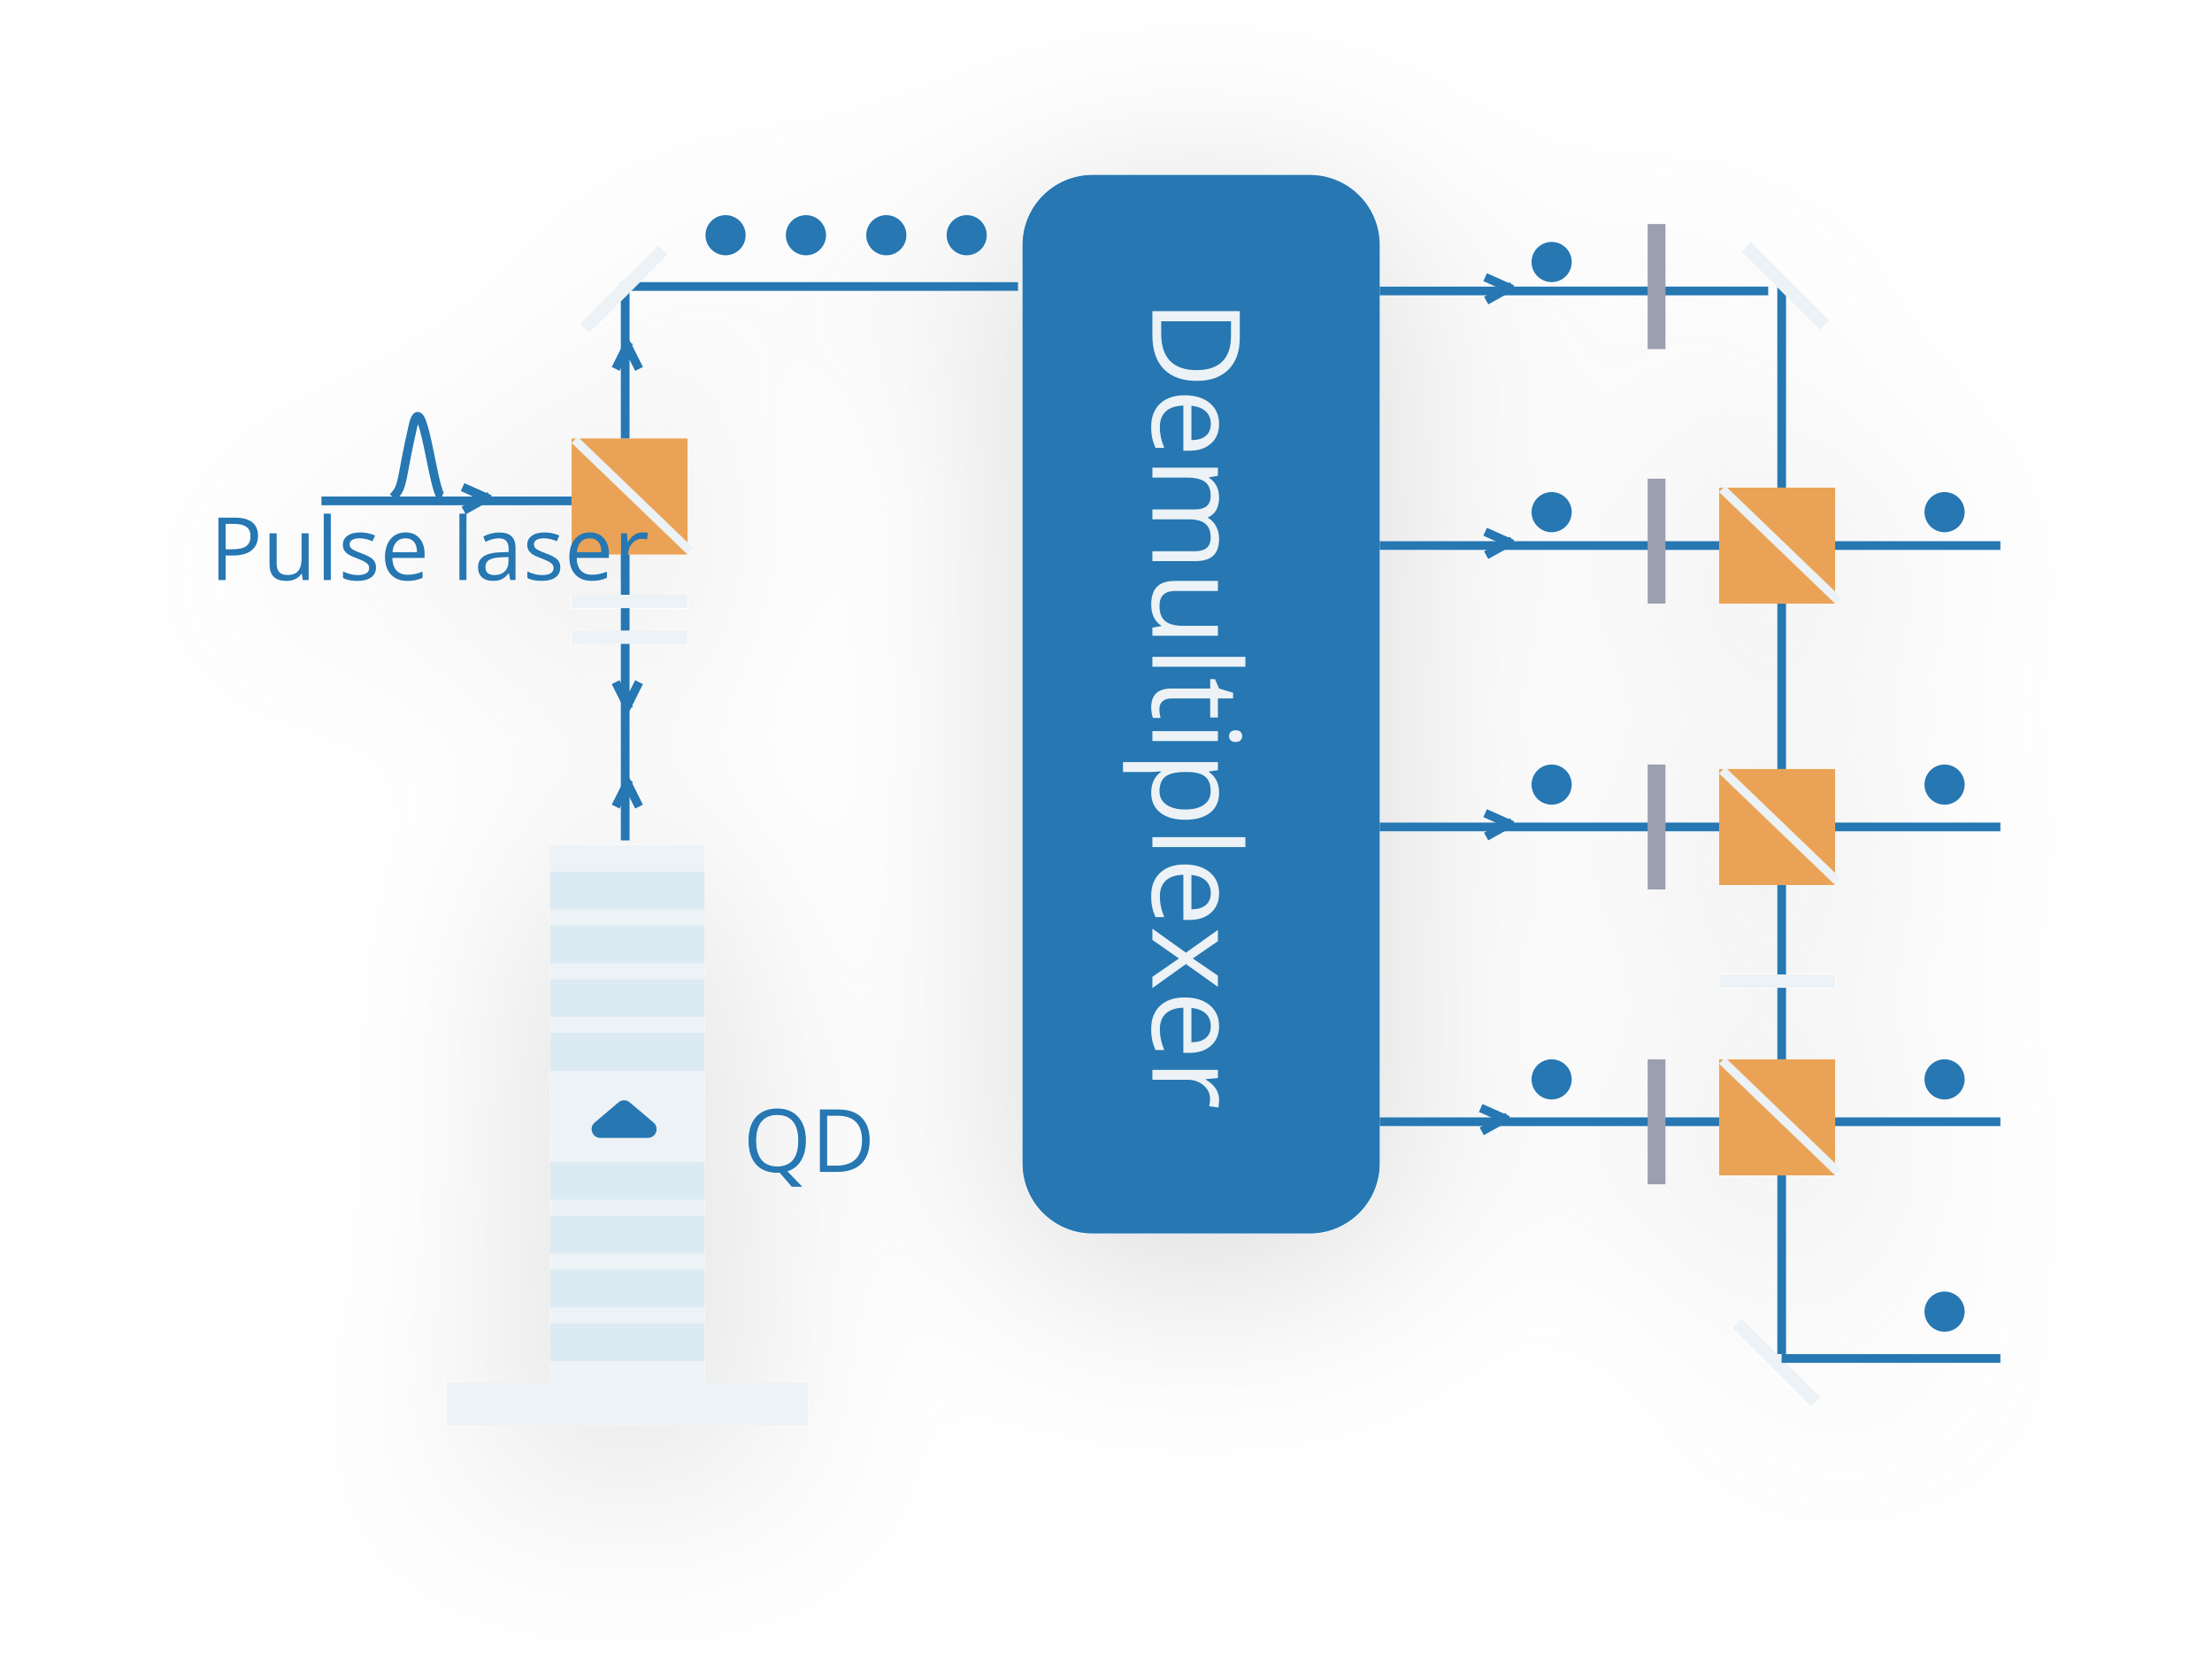
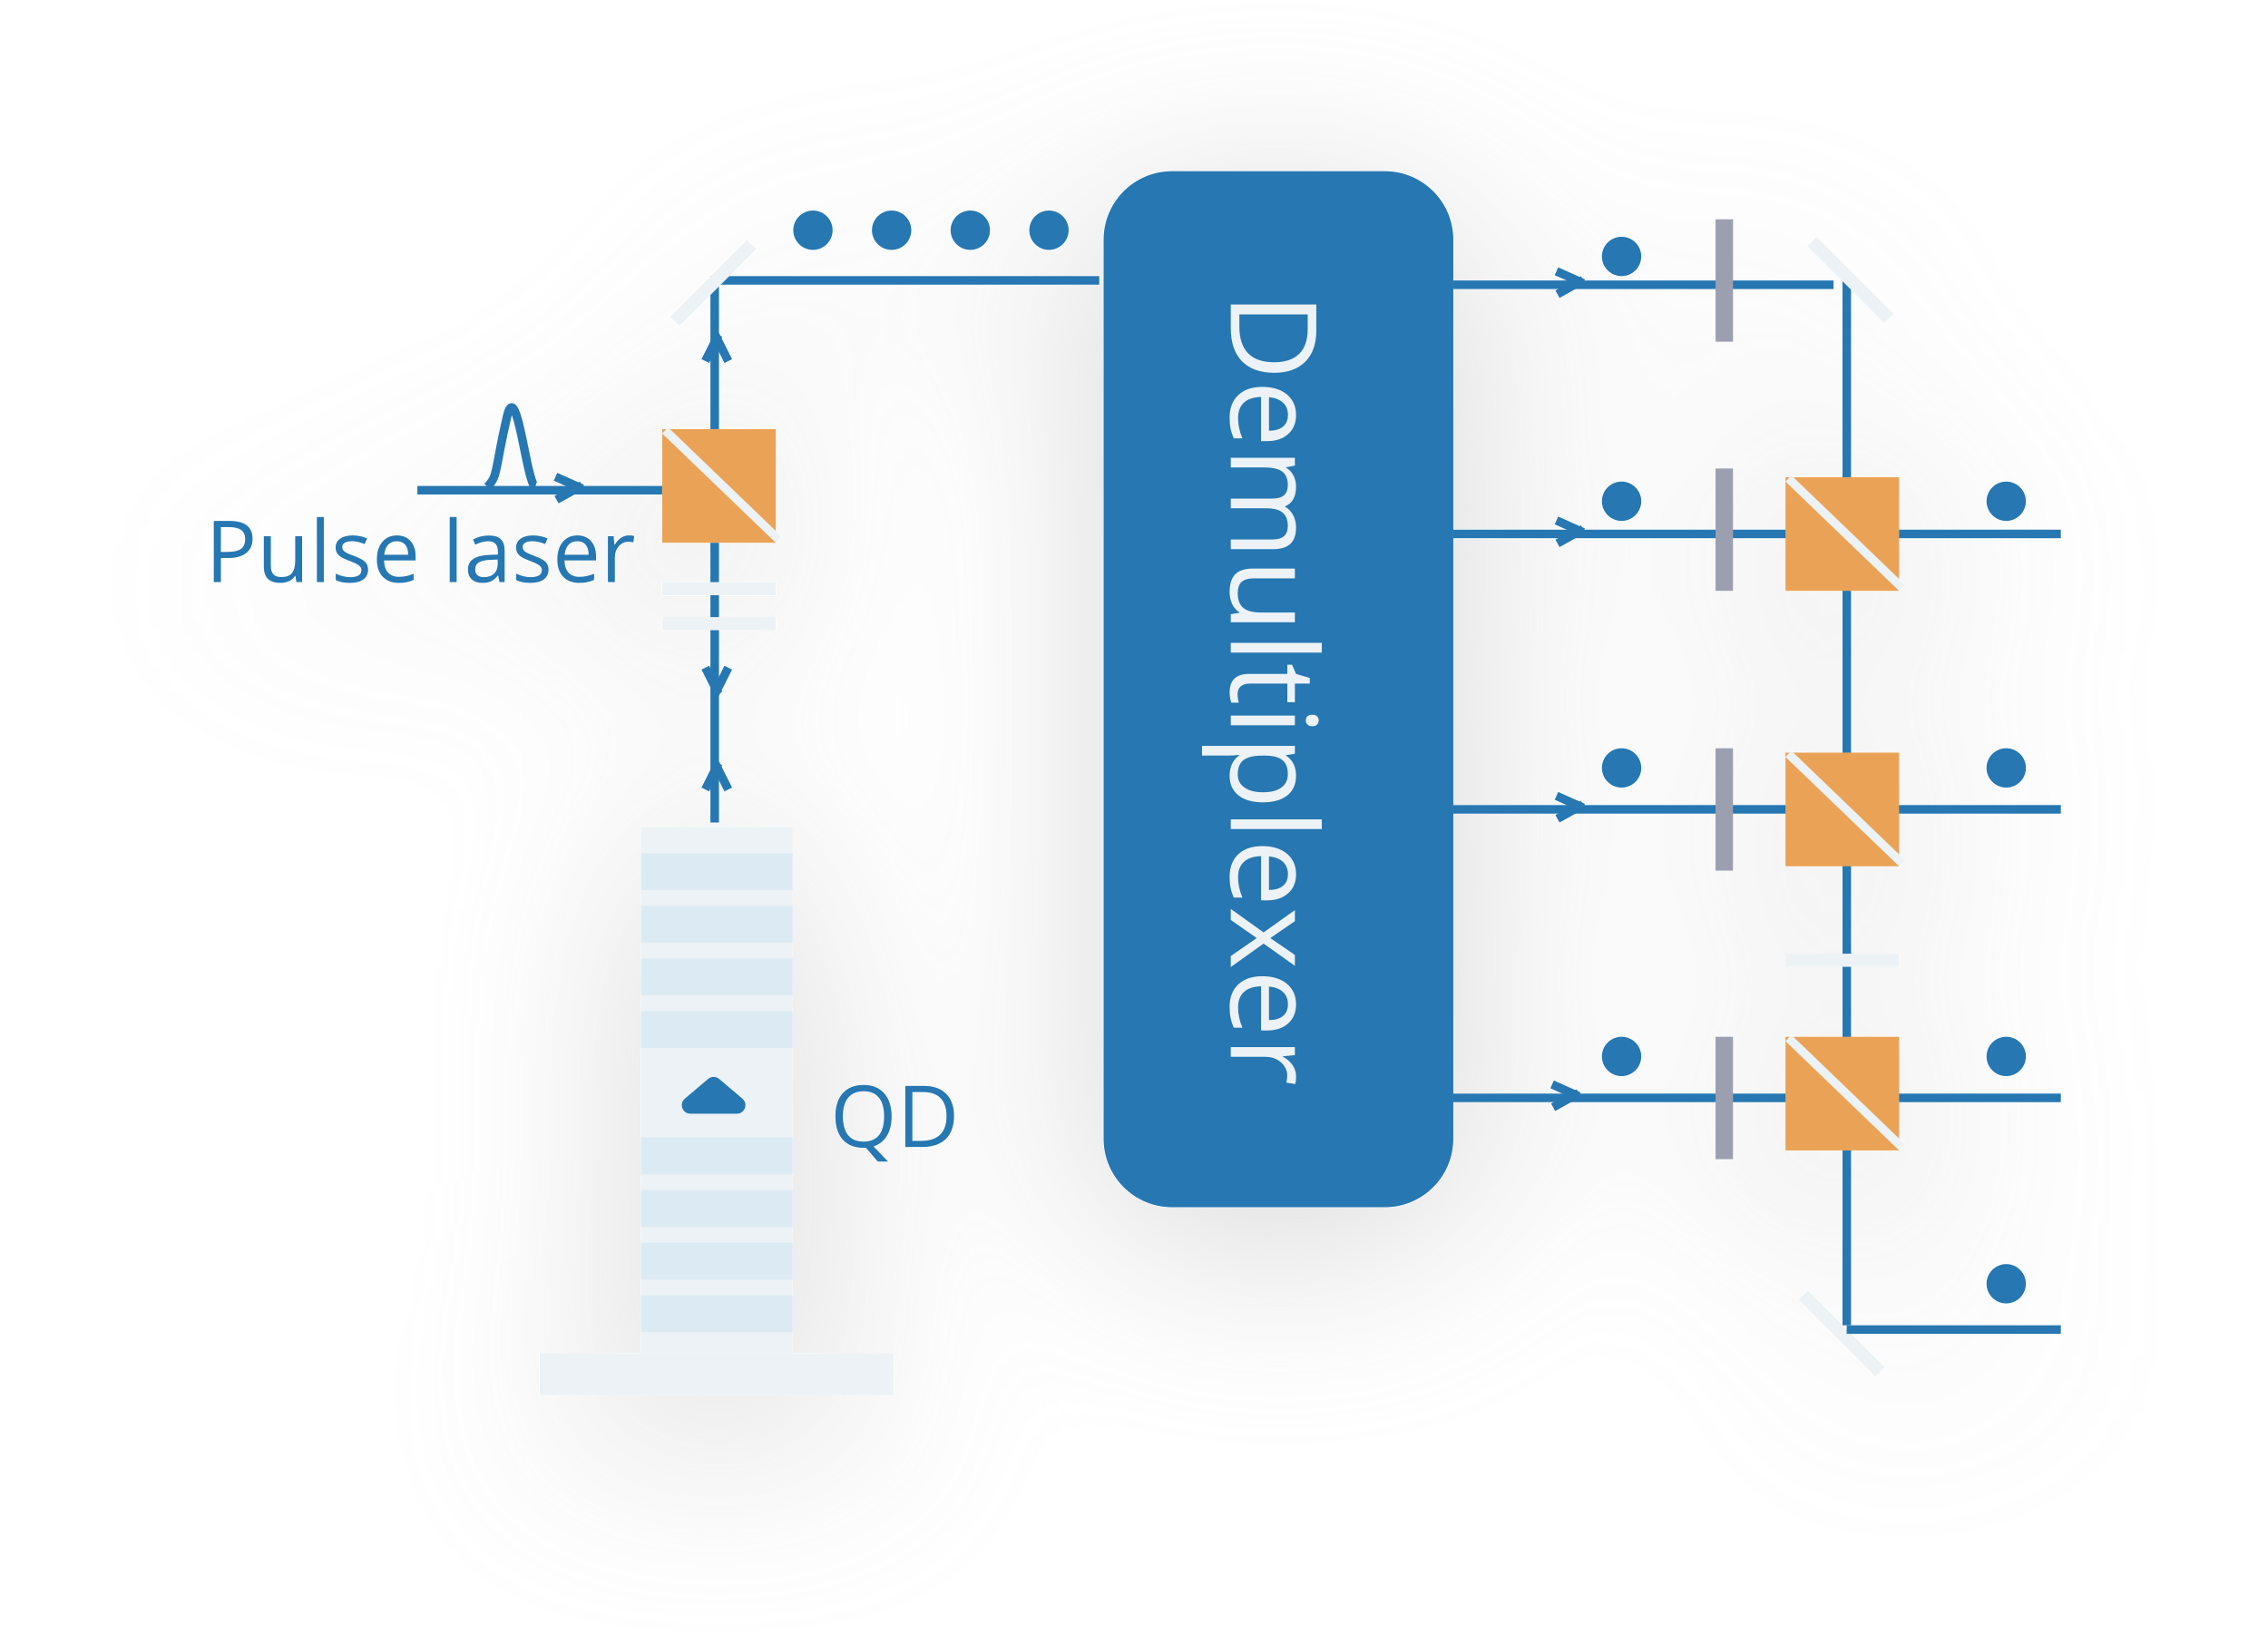
- <svg xmlns="http://www.w3.org/2000/svg" width="253" height="191" viewBox="0 0 253 191" fill="none">
-   <g filter="url(#filter0_d_447:524)">
-     <path d="M44.939 56.867C46.216 55.59 45.785 54.99 47.237 48.695C48.357 43.844 49.536 56.611 50.557 56.867" stroke="#2677B2" />
-     <rect x="62.887" y="96.607" width="17.729" height="61.475" fill="#ECF2F5" />
-     <rect x="62.887" y="99.681" width="17.729" height="4.303" fill="#47A0E1" fill-opacity="0.1" />
-     <rect x="62.887" y="105.828" width="17.729" height="4.303" fill="#47A0E1" fill-opacity="0.1" />
-     <rect x="62.887" y="111.976" width="17.729" height="4.303" fill="#47A0E1" fill-opacity="0.1" />
-     <rect x="62.887" y="118.123" width="17.729" height="4.303" fill="#47A0E1" fill-opacity="0.1" />
-     <rect x="62.887" y="132.877" width="17.729" height="4.303" fill="#47A0E1" fill-opacity="0.1" />
-     <rect x="62.887" y="139.025" width="17.729" height="4.303" fill="#47A0E1" fill-opacity="0.1" />
-     <rect x="62.887" y="145.172" width="17.729" height="4.303" fill="#47A0E1" fill-opacity="0.1" />
-     <rect x="62.887" y="151.32" width="17.729" height="4.303" fill="#47A0E1" fill-opacity="0.1" />
-     <path d="M70.736 126.049C71.109 125.732 71.656 125.732 72.029 126.049L74.741 128.348C75.451 128.95 75.026 130.111 74.095 130.111H68.67C67.739 130.111 67.314 128.95 68.024 128.348L70.736 126.049Z" fill="#2677B2" />
-     <rect x="51.068" y="158.082" width="41.368" height="4.918" fill="#ECF2F5" />
-     <rect x="65.368" y="50.132" width="13.279" height="13.279" fill="#EAA356" />
-     <line x1="65.715" y1="50.282" x2="78.993" y2="63.05" stroke="#ECF2F5" />
-     <circle cx="82.987" cy="26.895" r="2.298" fill="#2677B2" />
-     <circle cx="92.18" cy="26.895" r="2.298" fill="#2677B2" />
-     <circle cx="101.373" cy="26.895" r="2.298" fill="#2677B2" />
-     <circle cx="110.566" cy="26.895" r="2.298" fill="#2677B2" />
-     <circle cx="177.47" cy="29.959" r="2.298" fill="#2677B2" />
-     <circle cx="177.47" cy="58.559" r="2.298" fill="#2677B2" />
-     <circle cx="177.47" cy="89.713" r="2.298" fill="#2677B2" />
-     <circle cx="177.47" cy="123.42" r="2.298" fill="#2677B2" />
-     <circle cx="222.412" cy="58.559" r="2.298" fill="#2677B2" />
-     <circle cx="222.412" cy="89.713" r="2.298" fill="#2677B2" />
-     <circle cx="222.412" cy="123.42" r="2.298" fill="#2677B2" />
-     <circle cx="222.412" cy="149.977" r="2.298" fill="#2677B2" />
-     <rect width="12.711" height="1.532" transform="matrix(-0.707107 -0.707107 -0.707107 0.707107 208.225 159.731)" fill="#ECF2F5" />
-     <line x1="71.507" y1="96.096" x2="71.507" y2="63.411" stroke="#2677B2" />
-     <line x1="71.507" y1="50.132" x2="71.507" y2="32.257" stroke="#2677B2" />
-     <line x1="203.782" y1="154.829" x2="203.782" y2="32.768" stroke="#2677B2" />
-     <line x1="116.439" y1="32.757" x2="72.007" y2="32.757" stroke="#2677B2" />
-     <line x1="202.239" y1="33.268" x2="157.807" y2="33.268" stroke="#2677B2" />
-     <line x1="228.796" y1="62.379" x2="157.807" y2="62.379" stroke="#2677B2" />
-     <line x1="65.368" y1="57.271" x2="36.768" y2="57.271" stroke="#2677B2" />
-     <line x1="228.796" y1="94.554" x2="157.807" y2="94.554" stroke="#2677B2" />
-     <line x1="228.796" y1="128.261" x2="157.807" y2="128.261" stroke="#2677B2" />
-     <line x1="228.796" y1="155.329" x2="203.771" y2="155.329" stroke="#2677B2" />
-     <line x1="70.412" y1="77.998" x2="71.944" y2="81.062" stroke="#2677B2" />
-     <line y1="-0.5" x2="3.426" y2="-0.5" transform="matrix(-0.447214 0.894427 0.894427 0.447214 73.5393 78.2214)" stroke="#2677B2" />
-     <line y1="-0.5" x2="3.426" y2="-0.5" transform="matrix(0.447214 -0.894427 -0.894427 -0.447214 69.9644 92.0107)" stroke="#2677B2" />
-     <line x1="73.092" y1="92.234" x2="71.56" y2="89.17" stroke="#2677B2" />
-     <line y1="-0.5" x2="3.426" y2="-0.5" transform="matrix(0.447214 -0.894427 -0.894427 -0.447214 69.9644 41.9607)" stroke="#2677B2" />
-     <line x1="73.092" y1="42.184" x2="71.56" y2="39.12" stroke="#2677B2" />
-     <line y1="-0.5" x2="3.426" y2="-0.5" transform="matrix(0.91332 0.407243 0.407243 -0.91332 170.064 31.2357)" stroke="#2677B2" />
-     <line x1="169.979" y1="34.37" x2="172.973" y2="32.704" stroke="#2677B2" />
-     <line y1="-0.5" x2="3.426" y2="-0.5" transform="matrix(0.91332 0.407243 0.407243 -0.91332 170.064 60.3464)" stroke="#2677B2" />
-     <line x1="169.979" y1="63.481" x2="172.973" y2="61.815" stroke="#2677B2" />
-     <line y1="-0.5" x2="3.426" y2="-0.5" transform="matrix(0.91332 0.407243 0.407243 -0.91332 53.1107 55.2393)" stroke="#2677B2" />
-     <line x1="53.026" y1="58.374" x2="56.019" y2="56.708" stroke="#2677B2" />
-     <line y1="-0.5" x2="3.426" y2="-0.5" transform="matrix(0.91332 0.407243 0.407243 -0.91332 170.064 92.5214)" stroke="#2677B2" />
-     <line x1="169.979" y1="95.656" x2="172.973" y2="93.99" stroke="#2677B2" />
-     <line y1="-0.5" x2="3.426" y2="-0.5" transform="matrix(0.91332 0.407243 0.407243 -0.91332 169.554 126.229)" stroke="#2677B2" />
-     <line x1="169.469" y1="129.363" x2="172.462" y2="127.697" stroke="#2677B2" />
-     <rect x="116.95" y="20" width="40.857" height="121.039" rx="8" fill="#2677B2" />
-     <rect x="66.308" y="36.997" width="12.711" height="1.532" transform="rotate(-45 66.3082 36.9968)" fill="#ECF2F5" />
-     <rect x="196.621" y="55.75" width="13.279" height="13.279" fill="#EAA356" />
-     <line x1="196.968" y1="55.9" x2="210.247" y2="68.668" stroke="#ECF2F5" />
-     <rect x="196.621" y="87.925" width="13.279" height="13.279" fill="#EAA356" />
-     <line x1="196.968" y1="88.075" x2="210.247" y2="100.843" stroke="#ECF2F5" />
-     <rect x="196.621" y="121.121" width="13.279" height="13.279" fill="#EAA356" />
-     <line x1="196.968" y1="121.272" x2="210.247" y2="134.04" stroke="#ECF2F5" />
-     <rect x="65.368" y="72.093" width="13.279" height="1.532" fill="#ECF2F5" />
-     <rect x="196.621" y="111.418" width="13.279" height="1.532" fill="#ECF2F5" />
-     <rect x="65.368" y="68.007" width="13.279" height="1.532" fill="#ECF2F5" />
-     <rect width="12.711" height="1.532" transform="matrix(-0.707107 -0.707107 -0.707107 0.707107 209.246 36.6486)" fill="#ECF2F5" />
-     <rect x="188.45" y="25.618" width="2.043" height="14.3" fill="#9B9FB0" />
-     <rect x="188.45" y="54.729" width="2.043" height="14.3" fill="#9B9FB0" />
-     <rect x="188.45" y="87.414" width="2.043" height="14.3" fill="#9B9FB0" />
-     <rect x="188.45" y="121.121" width="2.043" height="14.3" fill="#9B9FB0" />
-     <path d="M29.508 61.266C29.508 61.989 29.26 62.546 28.766 62.936C28.274 63.324 27.569 63.517 26.651 63.517H25.811V66.325H24.981V59.186H26.832C28.616 59.186 29.508 59.88 29.508 61.266ZM25.811 62.804H26.559C27.294 62.804 27.826 62.686 28.155 62.448C28.484 62.21 28.648 61.83 28.648 61.306C28.648 60.834 28.494 60.482 28.185 60.251C27.875 60.02 27.394 59.904 26.739 59.904H25.811V62.804ZM31.646 60.973V64.445C31.646 64.881 31.746 65.207 31.944 65.422C32.143 65.636 32.454 65.744 32.877 65.744C33.437 65.744 33.845 65.591 34.102 65.285C34.363 64.979 34.493 64.479 34.493 63.786V60.973H35.304V66.325H34.635L34.518 65.607H34.474C34.308 65.871 34.077 66.073 33.78 66.213C33.487 66.353 33.152 66.423 32.774 66.423C32.123 66.423 31.635 66.268 31.31 65.959C30.987 65.65 30.826 65.155 30.826 64.474V60.973H31.646ZM37.838 66.325H37.027V58.727H37.838V66.325ZM43.009 64.865C43.009 65.363 42.823 65.747 42.452 66.017C42.081 66.288 41.56 66.423 40.89 66.423C40.18 66.423 39.627 66.31 39.23 66.086V65.334C39.487 65.464 39.762 65.567 40.055 65.641C40.351 65.716 40.636 65.754 40.909 65.754C41.332 65.754 41.658 65.687 41.886 65.553C42.114 65.417 42.227 65.21 42.227 64.933C42.227 64.725 42.136 64.548 41.954 64.401C41.775 64.251 41.423 64.076 40.899 63.874C40.401 63.688 40.047 63.527 39.835 63.39C39.627 63.251 39.47 63.093 39.366 62.917C39.265 62.741 39.215 62.531 39.215 62.287C39.215 61.851 39.392 61.507 39.747 61.257C40.102 61.003 40.589 60.876 41.207 60.876C41.783 60.876 42.346 60.993 42.897 61.227L42.608 61.886C42.071 61.665 41.585 61.554 41.148 61.554C40.764 61.554 40.475 61.615 40.279 61.735C40.084 61.856 39.986 62.022 39.986 62.233C39.986 62.376 40.022 62.498 40.094 62.599C40.169 62.7 40.287 62.796 40.45 62.888C40.613 62.979 40.925 63.111 41.388 63.283C42.023 63.514 42.45 63.747 42.672 63.981C42.897 64.216 43.009 64.51 43.009 64.865ZM46.593 66.423C45.802 66.423 45.177 66.182 44.718 65.7C44.262 65.218 44.034 64.549 44.034 63.693C44.034 62.831 44.246 62.145 44.669 61.638C45.095 61.13 45.667 60.876 46.383 60.876C47.053 60.876 47.584 61.097 47.975 61.54C48.365 61.979 48.56 62.56 48.56 63.283V63.796H44.874C44.89 64.424 45.048 64.901 45.348 65.226C45.65 65.552 46.075 65.715 46.622 65.715C47.198 65.715 47.768 65.594 48.331 65.353V66.076C48.045 66.2 47.773 66.288 47.516 66.34C47.262 66.395 46.954 66.423 46.593 66.423ZM46.373 61.554C45.943 61.554 45.6 61.694 45.343 61.974C45.089 62.254 44.939 62.642 44.894 63.136H47.691C47.691 62.626 47.578 62.235 47.35 61.965C47.122 61.691 46.796 61.554 46.373 61.554ZM53.355 66.325H52.545V58.727H53.355V66.325ZM58.365 66.325L58.204 65.563H58.165C57.898 65.899 57.631 66.126 57.364 66.247C57.101 66.364 56.77 66.423 56.373 66.423C55.842 66.423 55.426 66.286 55.123 66.013C54.824 65.739 54.674 65.35 54.674 64.846C54.674 63.765 55.538 63.198 57.267 63.146L58.175 63.117V62.785C58.175 62.365 58.084 62.056 57.901 61.857C57.722 61.655 57.434 61.554 57.037 61.554C56.591 61.554 56.087 61.691 55.523 61.965L55.274 61.344C55.538 61.201 55.826 61.089 56.139 61.008C56.454 60.926 56.77 60.886 57.086 60.886C57.724 60.886 58.196 61.027 58.502 61.31C58.811 61.594 58.966 62.048 58.966 62.673V66.325H58.365ZM56.534 65.754C57.039 65.754 57.434 65.615 57.721 65.339C58.01 65.062 58.155 64.675 58.155 64.177V63.693L57.345 63.727C56.7 63.75 56.235 63.851 55.948 64.03C55.665 64.206 55.523 64.481 55.523 64.855C55.523 65.148 55.611 65.371 55.787 65.524C55.966 65.677 56.215 65.754 56.534 65.754ZM64.093 64.865C64.093 65.363 63.907 65.747 63.536 66.017C63.165 66.288 62.644 66.423 61.974 66.423C61.264 66.423 60.711 66.31 60.313 66.086V65.334C60.571 65.464 60.846 65.567 61.139 65.641C61.435 65.716 61.72 65.754 61.993 65.754C62.416 65.754 62.742 65.687 62.97 65.553C63.198 65.417 63.312 65.21 63.312 64.933C63.312 64.725 63.22 64.548 63.038 64.401C62.859 64.251 62.508 64.076 61.983 63.874C61.485 63.688 61.13 63.527 60.919 63.39C60.711 63.251 60.554 63.093 60.45 62.917C60.349 62.741 60.299 62.531 60.299 62.287C60.299 61.851 60.476 61.507 60.831 61.257C61.186 61.003 61.672 60.876 62.291 60.876C62.867 60.876 63.43 60.993 63.98 61.227L63.692 61.886C63.155 61.665 62.669 61.554 62.232 61.554C61.848 61.554 61.559 61.615 61.363 61.735C61.168 61.856 61.07 62.022 61.07 62.233C61.07 62.376 61.106 62.498 61.178 62.599C61.253 62.7 61.371 62.796 61.534 62.888C61.697 62.979 62.009 63.111 62.472 63.283C63.106 63.514 63.535 63.747 63.756 63.981C63.98 64.216 64.093 64.51 64.093 64.865ZM67.677 66.423C66.886 66.423 66.261 66.182 65.802 65.7C65.346 65.218 65.118 64.549 65.118 63.693C65.118 62.831 65.33 62.145 65.753 61.638C66.179 61.13 66.751 60.876 67.467 60.876C68.137 60.876 68.668 61.097 69.059 61.54C69.449 61.979 69.644 62.56 69.644 63.283V63.796H65.958C65.974 64.424 66.132 64.901 66.432 65.226C66.734 65.552 67.159 65.715 67.706 65.715C68.282 65.715 68.852 65.594 69.415 65.353V66.076C69.129 66.2 68.857 66.288 68.6 66.34C68.346 66.395 68.038 66.423 67.677 66.423ZM67.457 61.554C67.027 61.554 66.684 61.694 66.427 61.974C66.173 62.254 66.023 62.642 65.978 63.136H68.775C68.775 62.626 68.662 62.235 68.434 61.965C68.206 61.691 67.88 61.554 67.457 61.554ZM73.473 60.876C73.71 60.876 73.924 60.895 74.112 60.934L74 61.686C73.779 61.638 73.583 61.613 73.414 61.613C72.981 61.613 72.61 61.789 72.301 62.14C71.995 62.492 71.842 62.93 71.842 63.454V66.325H71.031V60.973H71.7L71.793 61.965H71.832C72.031 61.616 72.27 61.348 72.55 61.159C72.83 60.97 73.137 60.876 73.473 60.876Z" fill="#2677B2" />
-     <path d="M92.178 130.421C92.178 131.336 91.994 132.096 91.626 132.701C91.258 133.307 90.739 133.717 90.068 133.932L91.768 135.699H90.561L89.17 134.088L88.901 134.098C87.85 134.098 87.038 133.777 86.465 133.136C85.895 132.491 85.61 131.583 85.61 130.411C85.61 129.249 85.897 128.349 86.47 127.711C87.043 127.07 87.856 126.749 88.911 126.749C89.936 126.749 90.737 127.075 91.314 127.726C91.89 128.377 92.178 129.275 92.178 130.421ZM86.489 130.421C86.489 131.388 86.694 132.122 87.105 132.623C87.518 133.121 88.117 133.37 88.901 133.37C89.692 133.37 90.29 133.121 90.693 132.623C91.097 132.125 91.299 131.391 91.299 130.421C91.299 129.461 91.097 128.733 90.693 128.238C90.293 127.74 89.699 127.491 88.911 127.491C88.12 127.491 87.518 127.742 87.105 128.243C86.694 128.741 86.489 129.467 86.489 130.421ZM99.473 130.362C99.473 131.541 99.152 132.442 98.511 133.067C97.873 133.689 96.953 134 95.752 134H93.774V126.861H95.962C97.072 126.861 97.935 127.169 98.55 127.784C99.165 128.399 99.473 129.259 99.473 130.362ZM98.594 130.392C98.594 129.461 98.359 128.759 97.891 128.287C97.425 127.815 96.732 127.579 95.811 127.579H94.605V133.282H95.615C96.605 133.282 97.349 133.04 97.847 132.555C98.345 132.066 98.594 131.345 98.594 130.392Z" fill="#2677B2" />
-     <path d="M136.9 43.551C135.25 43.551 133.988 43.102 133.113 42.204C132.242 41.311 131.807 40.023 131.807 38.342V35.573H141.801V38.636C141.801 40.19 141.371 41.398 140.509 42.259C139.648 43.12 138.445 43.551 136.9 43.551ZM136.859 42.32C138.162 42.32 139.144 41.992 139.805 41.336C140.466 40.684 140.796 39.714 140.796 38.424V36.736H132.812V38.151C132.812 39.536 133.152 40.577 133.831 41.275C134.514 41.972 135.524 42.32 136.859 42.32ZM131.67 48.78C131.67 47.673 132.008 46.798 132.682 46.155C133.357 45.517 134.293 45.198 135.492 45.198C136.699 45.198 137.659 45.495 138.37 46.087C139.081 46.684 139.436 47.484 139.436 48.486C139.436 49.425 139.126 50.168 138.506 50.715C137.891 51.262 137.078 51.535 136.066 51.535H135.348V46.374C134.469 46.397 133.801 46.618 133.345 47.037C132.889 47.461 132.662 48.056 132.662 48.821C132.662 49.628 132.83 50.426 133.167 51.214H132.156C131.983 50.813 131.86 50.432 131.787 50.072C131.709 49.717 131.67 49.286 131.67 48.78ZM138.486 48.473C138.486 47.871 138.29 47.39 137.898 47.03C137.506 46.675 136.964 46.465 136.271 46.401V50.319C136.986 50.319 137.533 50.159 137.912 49.84C138.294 49.521 138.486 49.065 138.486 48.473ZM131.807 63.026H136.681C137.278 63.026 137.725 62.899 138.021 62.644C138.322 62.389 138.472 61.992 138.472 61.454C138.472 60.748 138.269 60.226 137.864 59.889C137.458 59.551 136.834 59.383 135.991 59.383H131.807V58.248H136.681C137.278 58.248 137.725 58.121 138.021 57.865C138.322 57.61 138.472 57.211 138.472 56.669C138.472 55.958 138.258 55.436 137.83 55.104C137.406 54.776 136.708 54.611 135.738 54.611H131.807V53.477H139.299V54.4L138.274 54.584V54.639C138.639 54.853 138.923 55.154 139.128 55.541C139.333 55.933 139.436 56.371 139.436 56.854C139.436 58.025 139.012 58.791 138.165 59.151V59.205C138.556 59.428 138.866 59.752 139.094 60.176C139.322 60.6 139.436 61.083 139.436 61.625C139.436 62.473 139.217 63.106 138.78 63.526C138.347 63.949 137.652 64.161 136.695 64.161H131.807V63.026ZM139.299 67.572H134.439C133.828 67.572 133.373 67.711 133.072 67.989C132.771 68.267 132.621 68.703 132.621 69.295C132.621 70.079 132.835 70.651 133.263 71.011C133.692 71.375 134.391 71.558 135.362 71.558H139.299V72.692H131.807V71.756L132.812 71.592V71.53C132.443 71.298 132.16 70.974 131.964 70.56C131.768 70.15 131.67 69.68 131.67 69.151C131.67 68.24 131.887 67.556 132.32 67.101C132.753 66.65 133.445 66.424 134.398 66.424H139.299V67.572ZM131.807 76.24V75.106H142.444V76.24H131.807ZM132.607 81.067C132.607 81.267 132.621 81.461 132.648 81.648C132.68 81.834 132.712 81.983 132.744 82.092H131.875C131.816 81.969 131.768 81.787 131.732 81.545C131.691 81.308 131.67 81.094 131.67 80.903C131.67 79.453 132.434 78.729 133.96 78.729H138.417V77.655H138.964L139.436 78.729L141.036 79.207V79.863H139.299V82.037H138.417V79.863H134.008C133.557 79.863 133.211 79.971 132.969 80.185C132.728 80.399 132.607 80.693 132.607 81.067ZM131.807 84.731V83.596H139.299V84.731H131.807ZM141.33 83.5C141.589 83.5 141.778 83.564 141.897 83.692C142.02 83.819 142.082 83.979 142.082 84.17C142.082 84.352 142.02 84.51 141.897 84.642C141.774 84.774 141.585 84.84 141.33 84.84C141.074 84.84 140.883 84.774 140.755 84.642C140.632 84.51 140.571 84.352 140.571 84.17C140.571 83.979 140.632 83.819 140.755 83.692C140.883 83.564 141.074 83.5 141.33 83.5ZM131.67 90.623C131.67 90.135 131.759 89.689 131.937 89.283C132.119 88.882 132.397 88.545 132.771 88.272V88.19C132.333 88.244 131.919 88.272 131.527 88.272H128.444V87.137H139.299V88.06L138.274 88.217V88.272C138.684 88.563 138.98 88.903 139.163 89.29C139.345 89.677 139.436 90.122 139.436 90.623C139.436 91.617 139.097 92.382 138.417 92.92C137.738 93.462 136.786 93.734 135.56 93.734C134.33 93.734 133.373 93.458 132.689 92.906C132.01 92.359 131.67 91.598 131.67 90.623ZM138.472 90.459C138.472 89.694 138.26 89.14 137.836 88.798C137.413 88.456 136.738 88.281 135.813 88.272H135.56C134.507 88.272 133.753 88.447 133.297 88.798C132.846 89.149 132.621 89.712 132.621 90.486C132.621 91.134 132.883 91.639 133.407 92.004C133.931 92.373 134.653 92.558 135.574 92.558C136.508 92.558 137.223 92.373 137.72 92.004C138.222 91.639 138.472 91.124 138.472 90.459ZM131.807 96.858V95.723H142.444V96.858H131.807ZM131.67 102.429C131.67 101.321 132.008 100.446 132.682 99.804C133.357 99.166 134.293 98.847 135.492 98.847C136.699 98.847 137.659 99.143 138.37 99.736C139.081 100.332 139.436 101.132 139.436 102.135C139.436 103.074 139.126 103.817 138.506 104.363C137.891 104.91 137.078 105.184 136.066 105.184H135.348V100.023C134.469 100.045 133.801 100.266 133.345 100.686C132.889 101.109 132.662 101.704 132.662 102.47C132.662 103.276 132.83 104.074 133.167 104.862H132.156C131.983 104.461 131.86 104.081 131.787 103.721C131.709 103.365 131.67 102.935 131.67 102.429ZM138.486 102.121C138.486 101.52 138.29 101.039 137.898 100.679C137.506 100.323 136.964 100.114 136.271 100.05V103.967C136.986 103.967 137.533 103.807 137.912 103.488C138.294 103.169 138.486 102.714 138.486 102.121ZM135.642 108.93L139.299 106.325V107.617L136.428 109.593L139.299 111.562V112.84L135.642 110.235L131.807 112.977V111.692L134.842 109.593L131.807 107.474V106.189L135.642 108.93ZM131.67 117.632C131.67 116.525 132.008 115.65 132.682 115.007C133.357 114.369 134.293 114.05 135.492 114.05C136.699 114.05 137.659 114.346 138.37 114.939C139.081 115.536 139.436 116.335 139.436 117.338C139.436 118.277 139.126 119.02 138.506 119.567C137.891 120.113 137.078 120.387 136.066 120.387H135.348V115.226C134.469 115.248 133.801 115.47 133.345 115.889C132.889 116.313 132.662 116.907 132.662 117.673C132.662 118.48 132.83 119.277 133.167 120.066H132.156C131.983 119.664 131.86 119.284 131.787 118.924C131.709 118.568 131.67 118.138 131.67 117.632ZM138.486 117.324C138.486 116.723 138.29 116.242 137.898 115.882C137.506 115.526 136.964 115.317 136.271 115.253V119.17C136.986 119.17 137.533 119.011 137.912 118.692C138.294 118.373 138.486 117.917 138.486 117.324ZM139.436 125.746C139.436 126.079 139.409 126.377 139.354 126.642L138.301 126.484C138.37 126.175 138.404 125.901 138.404 125.664C138.404 125.058 138.158 124.539 137.666 124.106C137.173 123.677 136.56 123.463 135.827 123.463H131.807V122.328H139.299V123.265L137.912 123.395V123.449C138.399 123.727 138.775 124.062 139.04 124.454C139.304 124.846 139.436 125.277 139.436 125.746Z" fill="#ECF2F5" />
+ <svg xmlns="http://www.w3.org/2000/svg" width="265" height="191" viewBox="0 0 265 191" fill="none">
+   <g filter="url(#filter0_d_447_524)">
+     <path d="M56.939 56.867C58.216 55.59 57.785 54.99 59.237 48.695C60.357 43.844 61.536 56.611 62.557 56.867" stroke="#2677B2" />
+     <rect x="74.887" y="96.607" width="17.729" height="61.475" fill="#ECF2F5" />
+     <rect x="74.887" y="99.681" width="17.729" height="4.303" fill="#47A0E1" fill-opacity="0.1" />
+     <rect x="74.887" y="105.828" width="17.729" height="4.303" fill="#47A0E1" fill-opacity="0.1" />
+     <rect x="74.887" y="111.976" width="17.729" height="4.303" fill="#47A0E1" fill-opacity="0.1" />
+     <rect x="74.887" y="118.123" width="17.729" height="4.303" fill="#47A0E1" fill-opacity="0.1" />
+     <rect x="74.887" y="132.877" width="17.729" height="4.303" fill="#47A0E1" fill-opacity="0.1" />
+     <rect x="74.887" y="139.025" width="17.729" height="4.303" fill="#47A0E1" fill-opacity="0.1" />
+     <rect x="74.887" y="145.172" width="17.729" height="4.303" fill="#47A0E1" fill-opacity="0.1" />
+     <rect x="74.887" y="151.32" width="17.729" height="4.303" fill="#47A0E1" fill-opacity="0.1" />
+     <path d="M82.736 126.049C83.109 125.732 83.656 125.732 84.029 126.049L86.741 128.348C87.451 128.95 87.026 130.111 86.095 130.111H80.67C79.739 130.111 79.314 128.95 80.024 128.348L82.736 126.049Z" fill="#2677B2" />
+     <rect x="63.068" y="158.082" width="41.368" height="4.918" fill="#ECF2F5" />
+     <rect x="77.368" y="50.132" width="13.279" height="13.279" fill="#EAA356" />
+     <line x1="77.715" y1="50.282" x2="90.993" y2="63.05" stroke="#ECF2F5" />
+     <circle cx="94.987" cy="26.895" r="2.298" fill="#2677B2" />
+     <circle cx="104.18" cy="26.895" r="2.298" fill="#2677B2" />
+     <circle cx="113.373" cy="26.895" r="2.298" fill="#2677B2" />
+     <circle cx="122.566" cy="26.895" r="2.298" fill="#2677B2" />
+     <circle cx="189.47" cy="29.959" r="2.298" fill="#2677B2" />
+     <circle cx="189.47" cy="58.559" r="2.298" fill="#2677B2" />
+     <circle cx="189.47" cy="89.713" r="2.298" fill="#2677B2" />
+     <circle cx="189.47" cy="123.42" r="2.298" fill="#2677B2" />
+     <circle cx="234.412" cy="58.559" r="2.298" fill="#2677B2" />
+     <circle cx="234.412" cy="89.713" r="2.298" fill="#2677B2" />
+     <circle cx="234.412" cy="123.42" r="2.298" fill="#2677B2" />
+     <circle cx="234.412" cy="149.977" r="2.298" fill="#2677B2" />
+     <rect width="12.711" height="1.532" transform="matrix(-0.707107 -0.707107 -0.707107 0.707107 220.225 159.731)" fill="#ECF2F5" />
+     <line x1="83.507" y1="96.096" x2="83.507" y2="63.411" stroke="#2677B2" />
+     <line x1="83.507" y1="50.132" x2="83.507" y2="32.257" stroke="#2677B2" />
+     <line x1="215.782" y1="154.829" x2="215.782" y2="32.768" stroke="#2677B2" />
+     <line x1="128.439" y1="32.757" x2="84.007" y2="32.757" stroke="#2677B2" />
+     <line x1="214.239" y1="33.268" x2="169.807" y2="33.268" stroke="#2677B2" />
+     <line x1="240.796" y1="62.379" x2="169.807" y2="62.379" stroke="#2677B2" />
+     <line x1="77.368" y1="57.271" x2="48.768" y2="57.271" stroke="#2677B2" />
+     <line x1="240.796" y1="94.554" x2="169.807" y2="94.554" stroke="#2677B2" />
+     <line x1="240.796" y1="128.261" x2="169.807" y2="128.261" stroke="#2677B2" />
+     <line x1="240.796" y1="155.329" x2="215.771" y2="155.329" stroke="#2677B2" />
+     <line x1="82.412" y1="77.998" x2="83.944" y2="81.062" stroke="#2677B2" />
+     <line y1="-0.5" x2="3.426" y2="-0.5" transform="matrix(-0.447214 0.894427 0.894427 0.447214 85.5393 78.2214)" stroke="#2677B2" />
+     <line y1="-0.5" x2="3.426" y2="-0.5" transform="matrix(0.447214 -0.894427 -0.894427 -0.447214 81.9644 92.0107)" stroke="#2677B2" />
+     <line x1="85.092" y1="92.234" x2="83.56" y2="89.17" stroke="#2677B2" />
+     <line y1="-0.5" x2="3.426" y2="-0.5" transform="matrix(0.447214 -0.894427 -0.894427 -0.447214 81.9644 41.9607)" stroke="#2677B2" />
+     <line x1="85.092" y1="42.184" x2="83.56" y2="39.12" stroke="#2677B2" />
+     <line y1="-0.5" x2="3.426" y2="-0.5" transform="matrix(0.91332 0.407243 0.407243 -0.91332 182.064 31.2357)" stroke="#2677B2" />
+     <line x1="181.979" y1="34.37" x2="184.973" y2="32.704" stroke="#2677B2" />
+     <line y1="-0.5" x2="3.426" y2="-0.5" transform="matrix(0.91332 0.407243 0.407243 -0.91332 182.064 60.3464)" stroke="#2677B2" />
+     <line x1="181.979" y1="63.481" x2="184.973" y2="61.815" stroke="#2677B2" />
+     <line y1="-0.5" x2="3.426" y2="-0.5" transform="matrix(0.91332 0.407243 0.407243 -0.91332 65.1107 55.2393)" stroke="#2677B2" />
+     <line x1="65.026" y1="58.374" x2="68.019" y2="56.708" stroke="#2677B2" />
+     <line y1="-0.5" x2="3.426" y2="-0.5" transform="matrix(0.91332 0.407243 0.407243 -0.91332 182.064 92.5214)" stroke="#2677B2" />
+     <line x1="181.979" y1="95.656" x2="184.973" y2="93.99" stroke="#2677B2" />
+     <line y1="-0.5" x2="3.426" y2="-0.5" transform="matrix(0.91332 0.407243 0.407243 -0.91332 181.554 126.229)" stroke="#2677B2" />
+     <line x1="181.469" y1="129.363" x2="184.462" y2="127.697" stroke="#2677B2" />
+     <rect x="128.95" y="20" width="40.857" height="121.039" rx="8" fill="#2677B2" />
+     <rect x="78.308" y="36.997" width="12.711" height="1.532" transform="rotate(-45 78.3082 36.9968)" fill="#ECF2F5" />
+     <rect x="208.621" y="55.75" width="13.279" height="13.279" fill="#EAA356" />
+     <line x1="208.968" y1="55.9" x2="222.247" y2="68.668" stroke="#ECF2F5" />
+     <rect x="208.621" y="87.925" width="13.279" height="13.279" fill="#EAA356" />
+     <line x1="208.968" y1="88.075" x2="222.247" y2="100.843" stroke="#ECF2F5" />
+     <rect x="208.621" y="121.121" width="13.279" height="13.279" fill="#EAA356" />
+     <line x1="208.968" y1="121.272" x2="222.247" y2="134.04" stroke="#ECF2F5" />
+     <rect x="77.368" y="72.093" width="13.279" height="1.532" fill="#ECF2F5" />
+     <rect x="208.621" y="111.418" width="13.279" height="1.532" fill="#ECF2F5" />
+     <rect x="77.368" y="68.007" width="13.279" height="1.532" fill="#ECF2F5" />
+     <rect width="12.711" height="1.532" transform="matrix(-0.707107 -0.707107 -0.707107 0.707107 221.246 36.6486)" fill="#ECF2F5" />
+     <rect x="200.45" y="25.618" width="2.043" height="14.3" fill="#9B9FB0" />
+     <rect x="200.45" y="54.729" width="2.043" height="14.3" fill="#9B9FB0" />
+     <rect x="200.45" y="87.414" width="2.043" height="14.3" fill="#9B9FB0" />
+     <rect x="200.45" y="121.121" width="2.043" height="14.3" fill="#9B9FB0" />
+     <path d="M29.508 62.941C29.508 63.664 29.26 64.221 28.766 64.611C28.274 64.999 27.569 65.192 26.651 65.192H25.811V68H24.981V60.861H26.832C28.616 60.861 29.508 61.555 29.508 62.941ZM25.811 64.48H26.559C27.294 64.48 27.826 64.361 28.155 64.123C28.484 63.885 28.648 63.505 28.648 62.98C28.648 62.508 28.494 62.157 28.185 61.926C27.875 61.695 27.394 61.579 26.739 61.579H25.811V64.48ZM31.646 62.648V66.12C31.646 66.556 31.746 66.882 31.944 67.097C32.143 67.311 32.454 67.419 32.877 67.419C33.437 67.419 33.845 67.266 34.102 66.96C34.363 66.654 34.493 66.154 34.493 65.461V62.648H35.304V68H34.635L34.518 67.282H34.474C34.308 67.546 34.077 67.748 33.78 67.888C33.487 68.028 33.152 68.098 32.774 68.098C32.123 68.098 31.635 67.943 31.31 67.634C30.987 67.325 30.826 66.83 30.826 66.149V62.648H31.646ZM37.838 68H37.027V60.402H37.838V68ZM43.009 66.54C43.009 67.038 42.823 67.422 42.452 67.692C42.081 67.963 41.56 68.098 40.89 68.098C40.18 68.098 39.627 67.985 39.23 67.761V67.009C39.487 67.139 39.762 67.242 40.055 67.316C40.351 67.391 40.636 67.429 40.909 67.429C41.332 67.429 41.658 67.362 41.886 67.228C42.114 67.092 42.227 66.885 42.227 66.608C42.227 66.4 42.136 66.223 41.954 66.076C41.775 65.926 41.423 65.751 40.899 65.549C40.401 65.363 40.047 65.202 39.835 65.065C39.627 64.925 39.47 64.768 39.366 64.592C39.265 64.416 39.215 64.206 39.215 63.962C39.215 63.526 39.392 63.182 39.747 62.932C40.102 62.678 40.589 62.551 41.207 62.551C41.783 62.551 42.346 62.668 42.897 62.902L42.608 63.562C42.071 63.34 41.585 63.23 41.148 63.23C40.764 63.23 40.475 63.29 40.279 63.41C40.084 63.531 39.986 63.697 39.986 63.908C39.986 64.051 40.022 64.174 40.094 64.274C40.169 64.375 40.287 64.471 40.45 64.562C40.613 64.654 40.925 64.785 41.388 64.958C42.023 65.189 42.45 65.422 42.672 65.656C42.897 65.891 43.009 66.185 43.009 66.54ZM46.593 68.098C45.802 68.098 45.177 67.857 44.718 67.375C44.262 66.893 44.034 66.224 44.034 65.368C44.034 64.505 44.246 63.82 44.669 63.312C45.095 62.805 45.667 62.551 46.383 62.551C47.053 62.551 47.584 62.772 47.975 63.215C48.365 63.654 48.56 64.235 48.56 64.958V65.471H44.874C44.89 66.099 45.048 66.576 45.348 66.901C45.65 67.227 46.075 67.39 46.622 67.39C47.198 67.39 47.768 67.269 48.331 67.028V67.751C48.045 67.875 47.773 67.963 47.516 68.015C47.262 68.07 46.954 68.098 46.593 68.098ZM46.373 63.23C45.943 63.23 45.6 63.37 45.343 63.649C45.089 63.929 44.939 64.317 44.894 64.811H47.691C47.691 64.3 47.578 63.91 47.35 63.64C47.122 63.366 46.796 63.23 46.373 63.23ZM53.355 68H52.545V60.402H53.355V68ZM58.365 68L58.204 67.238H58.165C57.898 67.574 57.631 67.801 57.364 67.922C57.101 68.039 56.77 68.098 56.373 68.098C55.842 68.098 55.426 67.961 55.123 67.688C54.824 67.414 54.674 67.025 54.674 66.52C54.674 65.44 55.538 64.873 57.267 64.821L58.175 64.792V64.46C58.175 64.04 58.084 63.731 57.901 63.532C57.722 63.33 57.434 63.23 57.037 63.23C56.591 63.23 56.087 63.366 55.523 63.64L55.274 63.02C55.538 62.876 55.826 62.764 56.139 62.683C56.454 62.601 56.77 62.56 57.086 62.56C57.724 62.56 58.196 62.702 58.502 62.985C58.811 63.269 58.966 63.723 58.966 64.348V68H58.365ZM56.534 67.429C57.039 67.429 57.434 67.29 57.721 67.014C58.01 66.737 58.155 66.35 58.155 65.852V65.368L57.345 65.402C56.7 65.425 56.235 65.526 55.948 65.705C55.665 65.881 55.523 66.156 55.523 66.53C55.523 66.823 55.611 67.046 55.787 67.199C55.966 67.352 56.215 67.429 56.534 67.429ZM64.093 66.54C64.093 67.038 63.907 67.422 63.536 67.692C63.165 67.963 62.644 68.098 61.974 68.098C61.264 68.098 60.711 67.985 60.313 67.761V67.009C60.571 67.139 60.846 67.242 61.139 67.316C61.435 67.391 61.72 67.429 61.993 67.429C62.416 67.429 62.742 67.362 62.97 67.228C63.198 67.092 63.312 66.885 63.312 66.608C63.312 66.4 63.22 66.223 63.038 66.076C62.859 65.926 62.508 65.751 61.983 65.549C61.485 65.363 61.13 65.202 60.919 65.065C60.711 64.925 60.554 64.768 60.45 64.592C60.349 64.416 60.299 64.206 60.299 63.962C60.299 63.526 60.476 63.182 60.831 62.932C61.186 62.678 61.672 62.551 62.291 62.551C62.867 62.551 63.43 62.668 63.98 62.902L63.692 63.562C63.155 63.34 62.669 63.23 62.232 63.23C61.848 63.23 61.559 63.29 61.363 63.41C61.168 63.531 61.07 63.697 61.07 63.908C61.07 64.051 61.106 64.174 61.178 64.274C61.253 64.375 61.371 64.471 61.534 64.562C61.697 64.654 62.009 64.785 62.472 64.958C63.106 65.189 63.535 65.422 63.756 65.656C63.98 65.891 64.093 66.185 64.093 66.54ZM67.677 68.098C66.886 68.098 66.261 67.857 65.802 67.375C65.346 66.893 65.118 66.224 65.118 65.368C65.118 64.505 65.33 63.82 65.753 63.312C66.179 62.805 66.751 62.551 67.467 62.551C68.137 62.551 68.668 62.772 69.059 63.215C69.449 63.654 69.644 64.235 69.644 64.958V65.471H65.958C65.974 66.099 66.132 66.576 66.432 66.901C66.734 67.227 67.159 67.39 67.706 67.39C68.282 67.39 68.852 67.269 69.415 67.028V67.751C69.129 67.875 68.857 67.963 68.6 68.015C68.346 68.07 68.038 68.098 67.677 68.098ZM67.457 63.23C67.027 63.23 66.684 63.37 66.427 63.649C66.173 63.929 66.023 64.317 65.978 64.811H68.775C68.775 64.3 68.662 63.91 68.434 63.64C68.206 63.366 67.88 63.23 67.457 63.23ZM73.473 62.551C73.71 62.551 73.924 62.57 74.112 62.609L74 63.361C73.779 63.312 73.583 63.288 73.414 63.288C72.981 63.288 72.61 63.464 72.301 63.815C71.995 64.167 71.842 64.605 71.842 65.129V68H71.031V62.648H71.7L71.793 63.64H71.832C72.031 63.291 72.27 63.023 72.55 62.834C72.83 62.645 73.137 62.551 73.473 62.551Z" fill="#2677B2" />
+     <path d="M104.178 130.421C104.178 131.336 103.994 132.096 103.626 132.701C103.258 133.307 102.739 133.717 102.068 133.932L103.768 135.699H102.562L101.17 134.088L100.901 134.098C99.85 134.098 99.038 133.777 98.465 133.136C97.895 132.491 97.61 131.583 97.61 130.411C97.61 129.249 97.897 128.349 98.47 127.711C99.043 127.07 99.856 126.749 100.911 126.749C101.937 126.749 102.737 127.075 103.313 127.726C103.89 128.377 104.178 129.275 104.178 130.421ZM98.489 130.421C98.489 131.388 98.694 132.122 99.105 132.623C99.518 133.121 100.117 133.37 100.901 133.37C101.692 133.37 102.29 133.121 102.693 132.623C103.097 132.125 103.299 131.391 103.299 130.421C103.299 129.461 103.097 128.733 102.693 128.238C102.293 127.74 101.699 127.491 100.911 127.491C100.12 127.491 99.518 127.742 99.105 128.243C98.694 128.741 98.489 129.467 98.489 130.421ZM111.473 130.362C111.473 131.541 111.152 132.442 110.511 133.067C109.873 133.689 108.953 134 107.752 134H105.774V126.861H107.962C109.072 126.861 109.935 127.169 110.55 127.784C111.165 128.399 111.473 129.259 111.473 130.362ZM110.594 130.392C110.594 129.461 110.359 128.759 109.891 128.287C109.425 127.815 108.732 127.579 107.811 127.579H106.604V133.282H107.615C108.605 133.282 109.349 133.04 109.847 132.555C110.345 132.066 110.594 131.345 110.594 130.392Z" fill="#2677B2" />
+     <path d="M148.9 43.551C147.25 43.551 145.988 43.102 145.113 42.204C144.242 41.311 143.807 40.023 143.807 38.342V35.573H153.801V38.636C153.801 40.19 153.371 41.398 152.509 42.259C151.648 43.12 150.445 43.551 148.9 43.551ZM148.859 42.32C150.162 42.32 151.144 41.992 151.805 41.336C152.466 40.684 152.796 39.714 152.796 38.424V36.736H144.812V38.151C144.812 39.536 145.152 40.577 145.831 41.275C146.514 41.972 147.524 42.32 148.859 42.32ZM143.67 48.78C143.67 47.673 144.008 46.798 144.682 46.155C145.357 45.517 146.293 45.198 147.492 45.198C148.699 45.198 149.659 45.495 150.37 46.087C151.081 46.684 151.436 47.484 151.436 48.486C151.436 49.425 151.126 50.168 150.506 50.715C149.891 51.262 149.078 51.535 148.066 51.535H147.348V46.374C146.469 46.397 145.801 46.618 145.345 47.037C144.889 47.461 144.662 48.056 144.662 48.821C144.662 49.628 144.83 50.426 145.167 51.214H144.156C143.983 50.813 143.86 50.432 143.787 50.072C143.709 49.717 143.67 49.286 143.67 48.78ZM150.486 48.473C150.486 47.871 150.29 47.39 149.898 47.03C149.506 46.675 148.964 46.465 148.271 46.401V50.319C148.986 50.319 149.533 50.159 149.912 49.84C150.294 49.521 150.486 49.065 150.486 48.473ZM143.807 63.026H148.681C149.278 63.026 149.725 62.899 150.021 62.644C150.322 62.389 150.472 61.992 150.472 61.454C150.472 60.748 150.269 60.226 149.864 59.889C149.458 59.551 148.834 59.383 147.991 59.383H143.807V58.248H148.681C149.278 58.248 149.725 58.121 150.021 57.865C150.322 57.61 150.472 57.211 150.472 56.669C150.472 55.958 150.258 55.436 149.83 55.104C149.406 54.776 148.708 54.611 147.738 54.611H143.807V53.477H151.299V54.4L150.274 54.584V54.639C150.639 54.853 150.923 55.154 151.128 55.541C151.333 55.933 151.436 56.371 151.436 56.854C151.436 58.025 151.012 58.791 150.165 59.151V59.205C150.556 59.428 150.866 59.752 151.094 60.176C151.322 60.6 151.436 61.083 151.436 61.625C151.436 62.473 151.217 63.106 150.78 63.526C150.347 63.949 149.652 64.161 148.695 64.161H143.807V63.026ZM151.299 67.572H146.439C145.828 67.572 145.373 67.711 145.072 67.989C144.771 68.267 144.621 68.703 144.621 69.295C144.621 70.079 144.835 70.651 145.263 71.011C145.692 71.375 146.391 71.558 147.362 71.558H151.299V72.692H143.807V71.756L144.812 71.592V71.53C144.443 71.298 144.16 70.974 143.964 70.56C143.768 70.15 143.67 69.68 143.67 69.151C143.67 68.24 143.887 67.556 144.32 67.101C144.753 66.65 145.445 66.424 146.398 66.424H151.299V67.572ZM143.807 76.24V75.106H154.444V76.24H143.807ZM144.607 81.067C144.607 81.267 144.621 81.461 144.648 81.648C144.68 81.834 144.712 81.983 144.744 82.092H143.875C143.816 81.969 143.768 81.787 143.732 81.545C143.691 81.308 143.67 81.094 143.67 80.903C143.67 79.453 144.434 78.729 145.96 78.729H150.417V77.655H150.964L151.436 78.729L153.036 79.207V79.863H151.299V82.037H150.417V79.863H146.008C145.557 79.863 145.211 79.971 144.969 80.185C144.728 80.399 144.607 80.693 144.607 81.067ZM143.807 84.731V83.596H151.299V84.731H143.807ZM153.33 83.5C153.589 83.5 153.778 83.564 153.897 83.692C154.02 83.819 154.082 83.979 154.082 84.17C154.082 84.352 154.02 84.51 153.897 84.642C153.774 84.774 153.585 84.84 153.33 84.84C153.074 84.84 152.883 84.774 152.755 84.642C152.632 84.51 152.571 84.352 152.571 84.17C152.571 83.979 152.632 83.819 152.755 83.692C152.883 83.564 153.074 83.5 153.33 83.5ZM143.67 90.623C143.67 90.135 143.759 89.689 143.937 89.283C144.119 88.882 144.397 88.545 144.771 88.272V88.19C144.333 88.244 143.919 88.272 143.527 88.272H140.444V87.137H151.299V88.06L150.274 88.217V88.272C150.684 88.563 150.98 88.903 151.163 89.29C151.345 89.677 151.436 90.122 151.436 90.623C151.436 91.617 151.097 92.382 150.417 92.92C149.738 93.462 148.786 93.734 147.56 93.734C146.33 93.734 145.373 93.458 144.689 92.906C144.01 92.359 143.67 91.598 143.67 90.623ZM150.472 90.459C150.472 89.694 150.26 89.14 149.836 88.798C149.413 88.456 148.738 88.281 147.813 88.272H147.56C146.507 88.272 145.753 88.447 145.297 88.798C144.846 89.149 144.621 89.712 144.621 90.486C144.621 91.134 144.883 91.639 145.407 92.004C145.931 92.373 146.653 92.558 147.574 92.558C148.508 92.558 149.223 92.373 149.72 92.004C150.222 91.639 150.472 91.124 150.472 90.459ZM143.807 96.858V95.723H154.444V96.858H143.807ZM143.67 102.429C143.67 101.321 144.008 100.446 144.682 99.804C145.357 99.166 146.293 98.847 147.492 98.847C148.699 98.847 149.659 99.143 150.37 99.736C151.081 100.332 151.436 101.132 151.436 102.135C151.436 103.074 151.126 103.817 150.506 104.363C149.891 104.91 149.078 105.184 148.066 105.184H147.348V100.023C146.469 100.045 145.801 100.266 145.345 100.686C144.889 101.109 144.662 101.704 144.662 102.47C144.662 103.276 144.83 104.074 145.167 104.862H144.156C143.983 104.461 143.86 104.081 143.787 103.721C143.709 103.365 143.67 102.935 143.67 102.429ZM150.486 102.121C150.486 101.52 150.29 101.039 149.898 100.679C149.506 100.323 148.964 100.114 148.271 100.05V103.967C148.986 103.967 149.533 103.807 149.912 103.488C150.294 103.169 150.486 102.714 150.486 102.121ZM147.642 108.93L151.299 106.325V107.617L148.428 109.593L151.299 111.562V112.84L147.642 110.235L143.807 112.977V111.692L146.842 109.593L143.807 107.474V106.189L147.642 108.93ZM143.67 117.632C143.67 116.525 144.008 115.65 144.682 115.007C145.357 114.369 146.293 114.05 147.492 114.05C148.699 114.05 149.659 114.346 150.37 114.939C151.081 115.536 151.436 116.335 151.436 117.338C151.436 118.277 151.126 119.02 150.506 119.567C149.891 120.113 149.078 120.387 148.066 120.387H147.348V115.226C146.469 115.248 145.801 115.47 145.345 115.889C144.889 116.313 144.662 116.907 144.662 117.673C144.662 118.48 144.83 119.277 145.167 120.066H144.156C143.983 119.664 143.86 119.284 143.787 118.924C143.709 118.568 143.67 118.138 143.67 117.632ZM150.486 117.324C150.486 116.723 150.29 116.242 149.898 115.882C149.506 115.526 148.964 115.317 148.271 115.253V119.17C148.986 119.17 149.533 119.011 149.912 118.692C150.294 118.373 150.486 117.917 150.486 117.324ZM151.436 125.746C151.436 126.079 151.409 126.377 151.354 126.642L150.301 126.484C150.37 126.175 150.404 125.901 150.404 125.664C150.404 125.058 150.158 124.539 149.666 124.106C149.173 123.677 148.56 123.463 147.827 123.463H143.807V122.328H151.299V123.265L149.912 123.395V123.449C150.399 123.727 150.775 124.062 151.04 124.454C151.304 124.846 151.436 125.277 151.436 125.746Z" fill="#ECF2F5" />
  </g>
  <defs>
-     <filter id="filter0_d_447:524" x="0.981" y="0" width="251.815" height="191" filterUnits="userSpaceOnUse" color-interpolation-filters="sRGB">
+     <filter id="filter0_d_447_524" x="0.981" y="0" width="263.815" height="191" filterUnits="userSpaceOnUse" color-interpolation-filters="sRGB">
      <feFlood flood-opacity="0" result="BackgroundImageFix" />
      <feColorMatrix in="SourceAlpha" type="matrix" values="0 0 0 0 0 0 0 0 0 0 0 0 0 0 0 0 0 0 127 0" result="hardAlpha" />
      <feOffset dy="4" />
      <feGaussianBlur stdDeviation="12" />
      <feComposite in2="hardAlpha" operator="out" />
      <feColorMatrix type="matrix" values="0 0 0 0 0.781 0 0 0 0 0.781 0 0 0 0 0.787 0 0 0 0.7 0" />
-       <feBlend mode="normal" in2="BackgroundImageFix" result="effect1_dropShadow_447:524" />
-       <feBlend mode="normal" in="SourceGraphic" in2="effect1_dropShadow_447:524" result="shape" />
+       <feBlend mode="normal" in2="BackgroundImageFix" result="effect1_dropShadow_447_524" />
+       <feBlend mode="normal" in="SourceGraphic" in2="effect1_dropShadow_447_524" result="shape" />
    </filter>
  </defs>
</svg>
